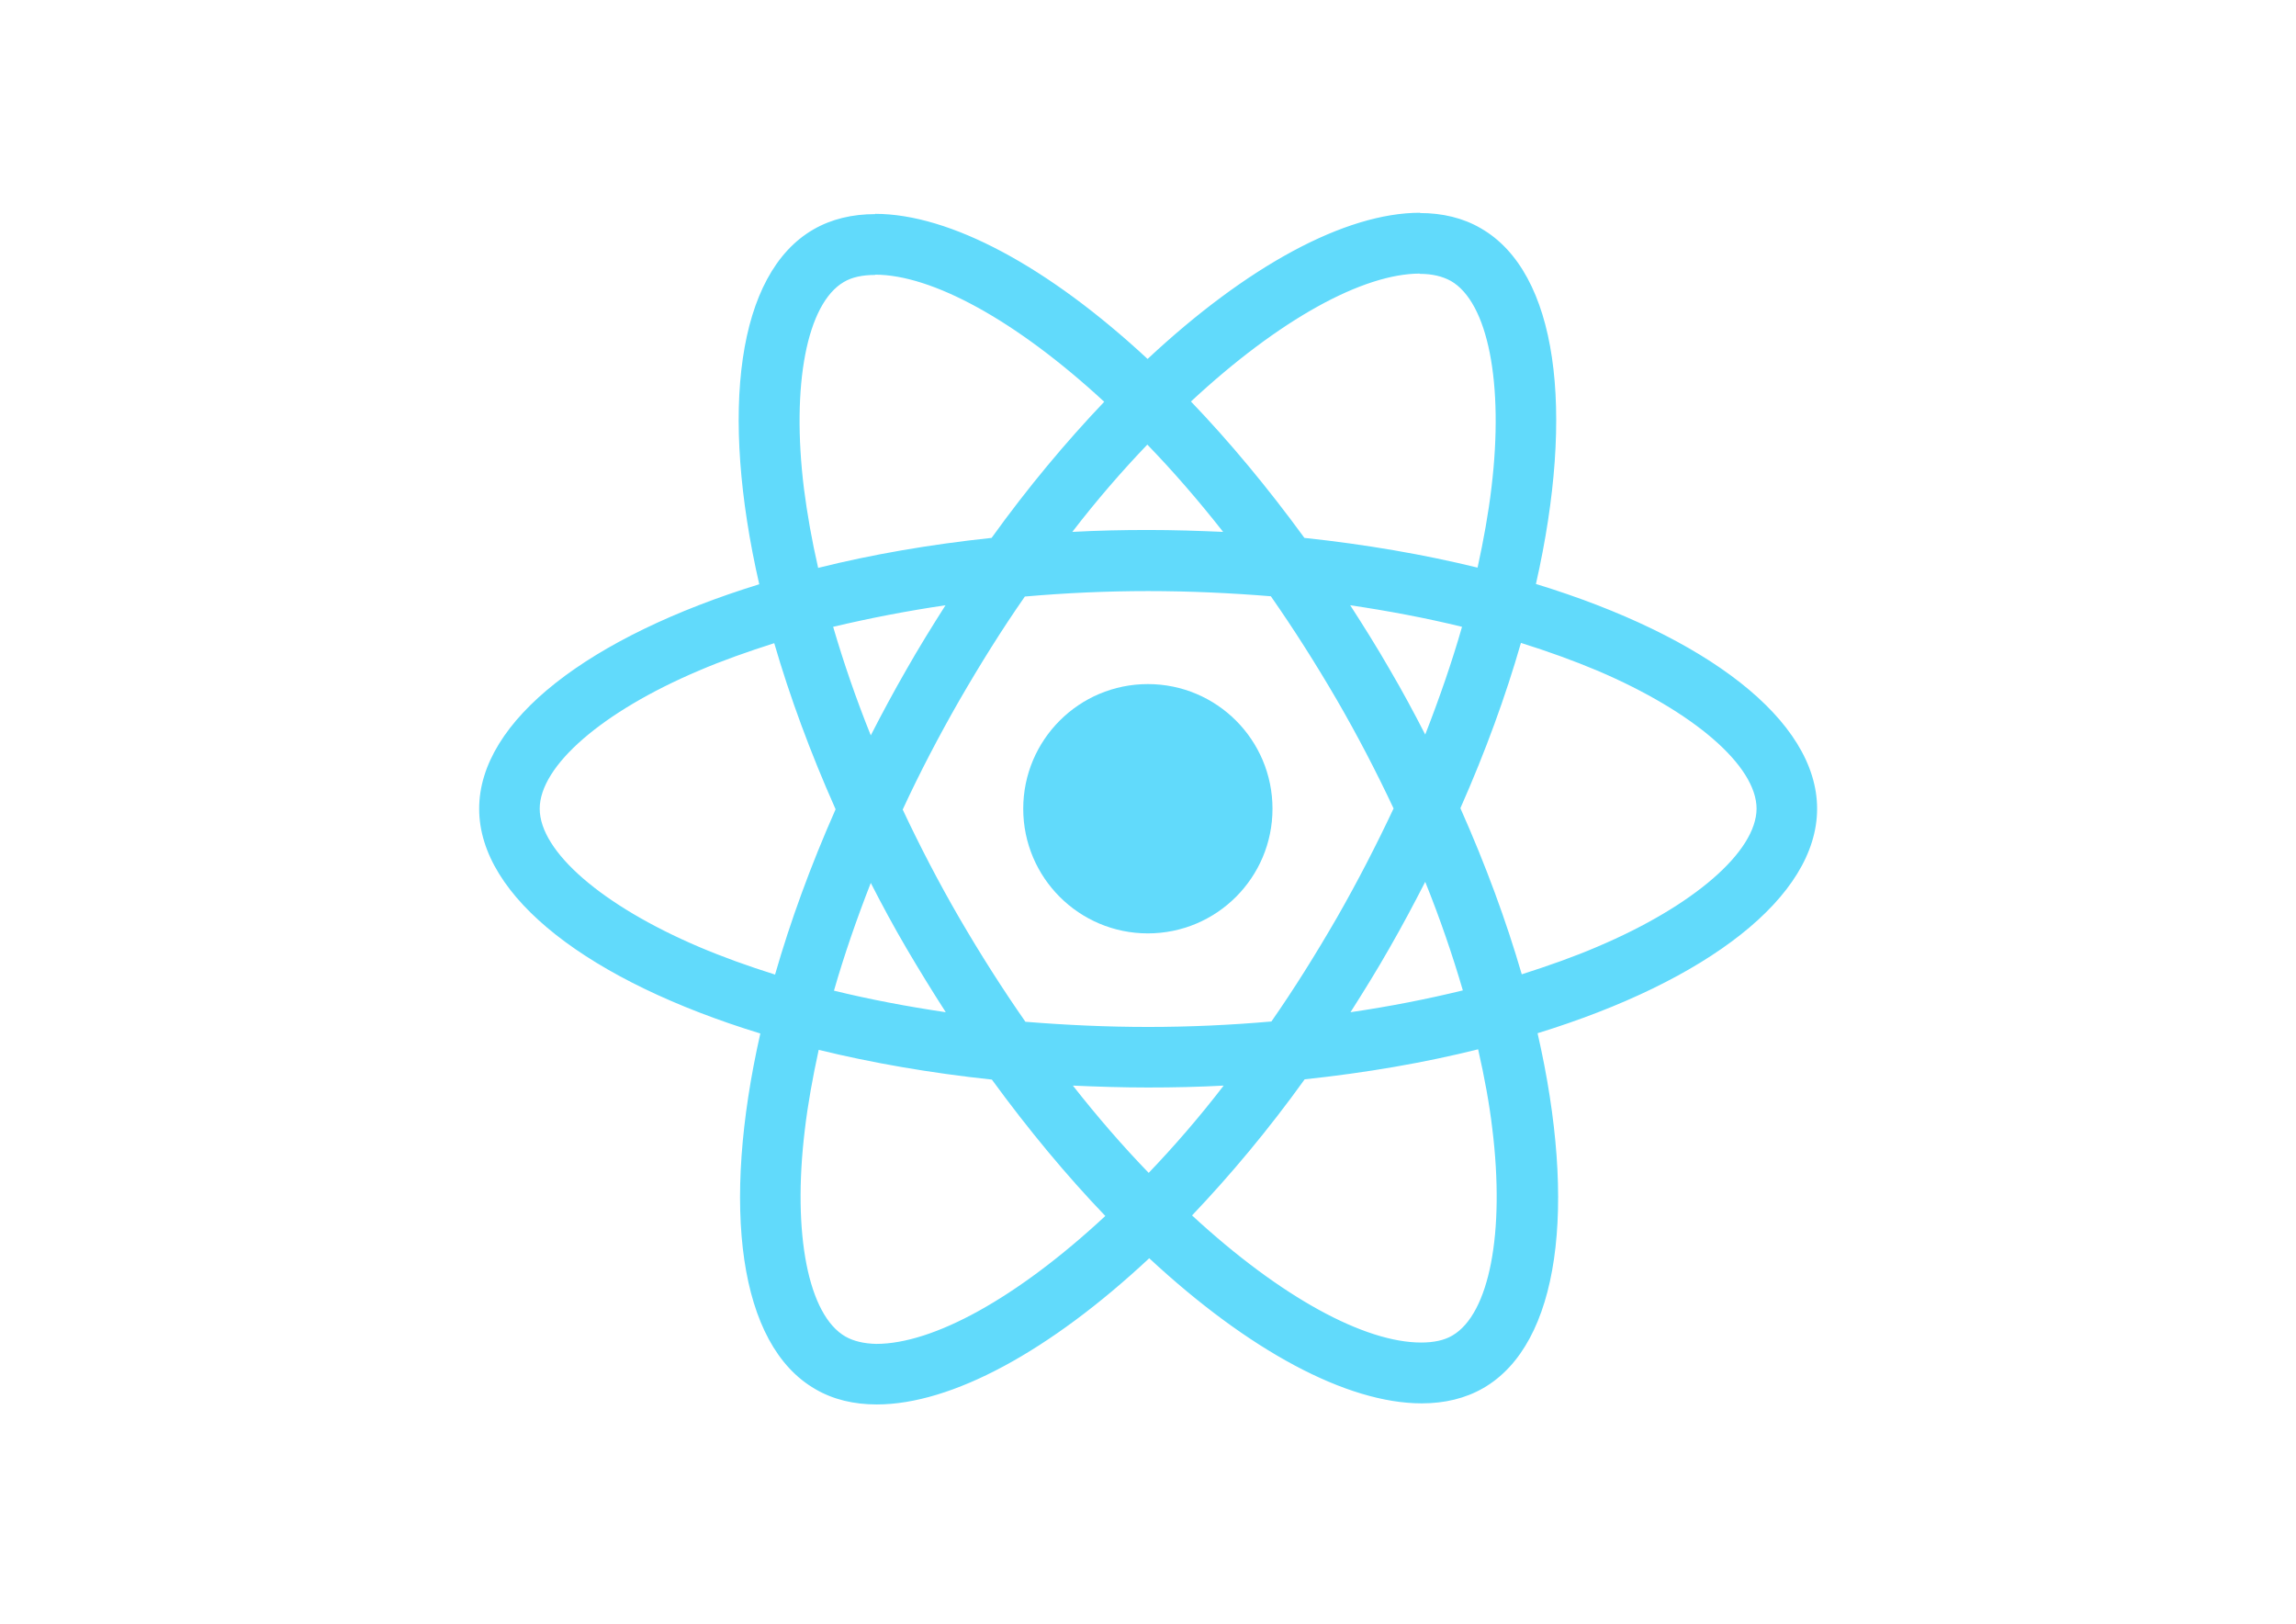
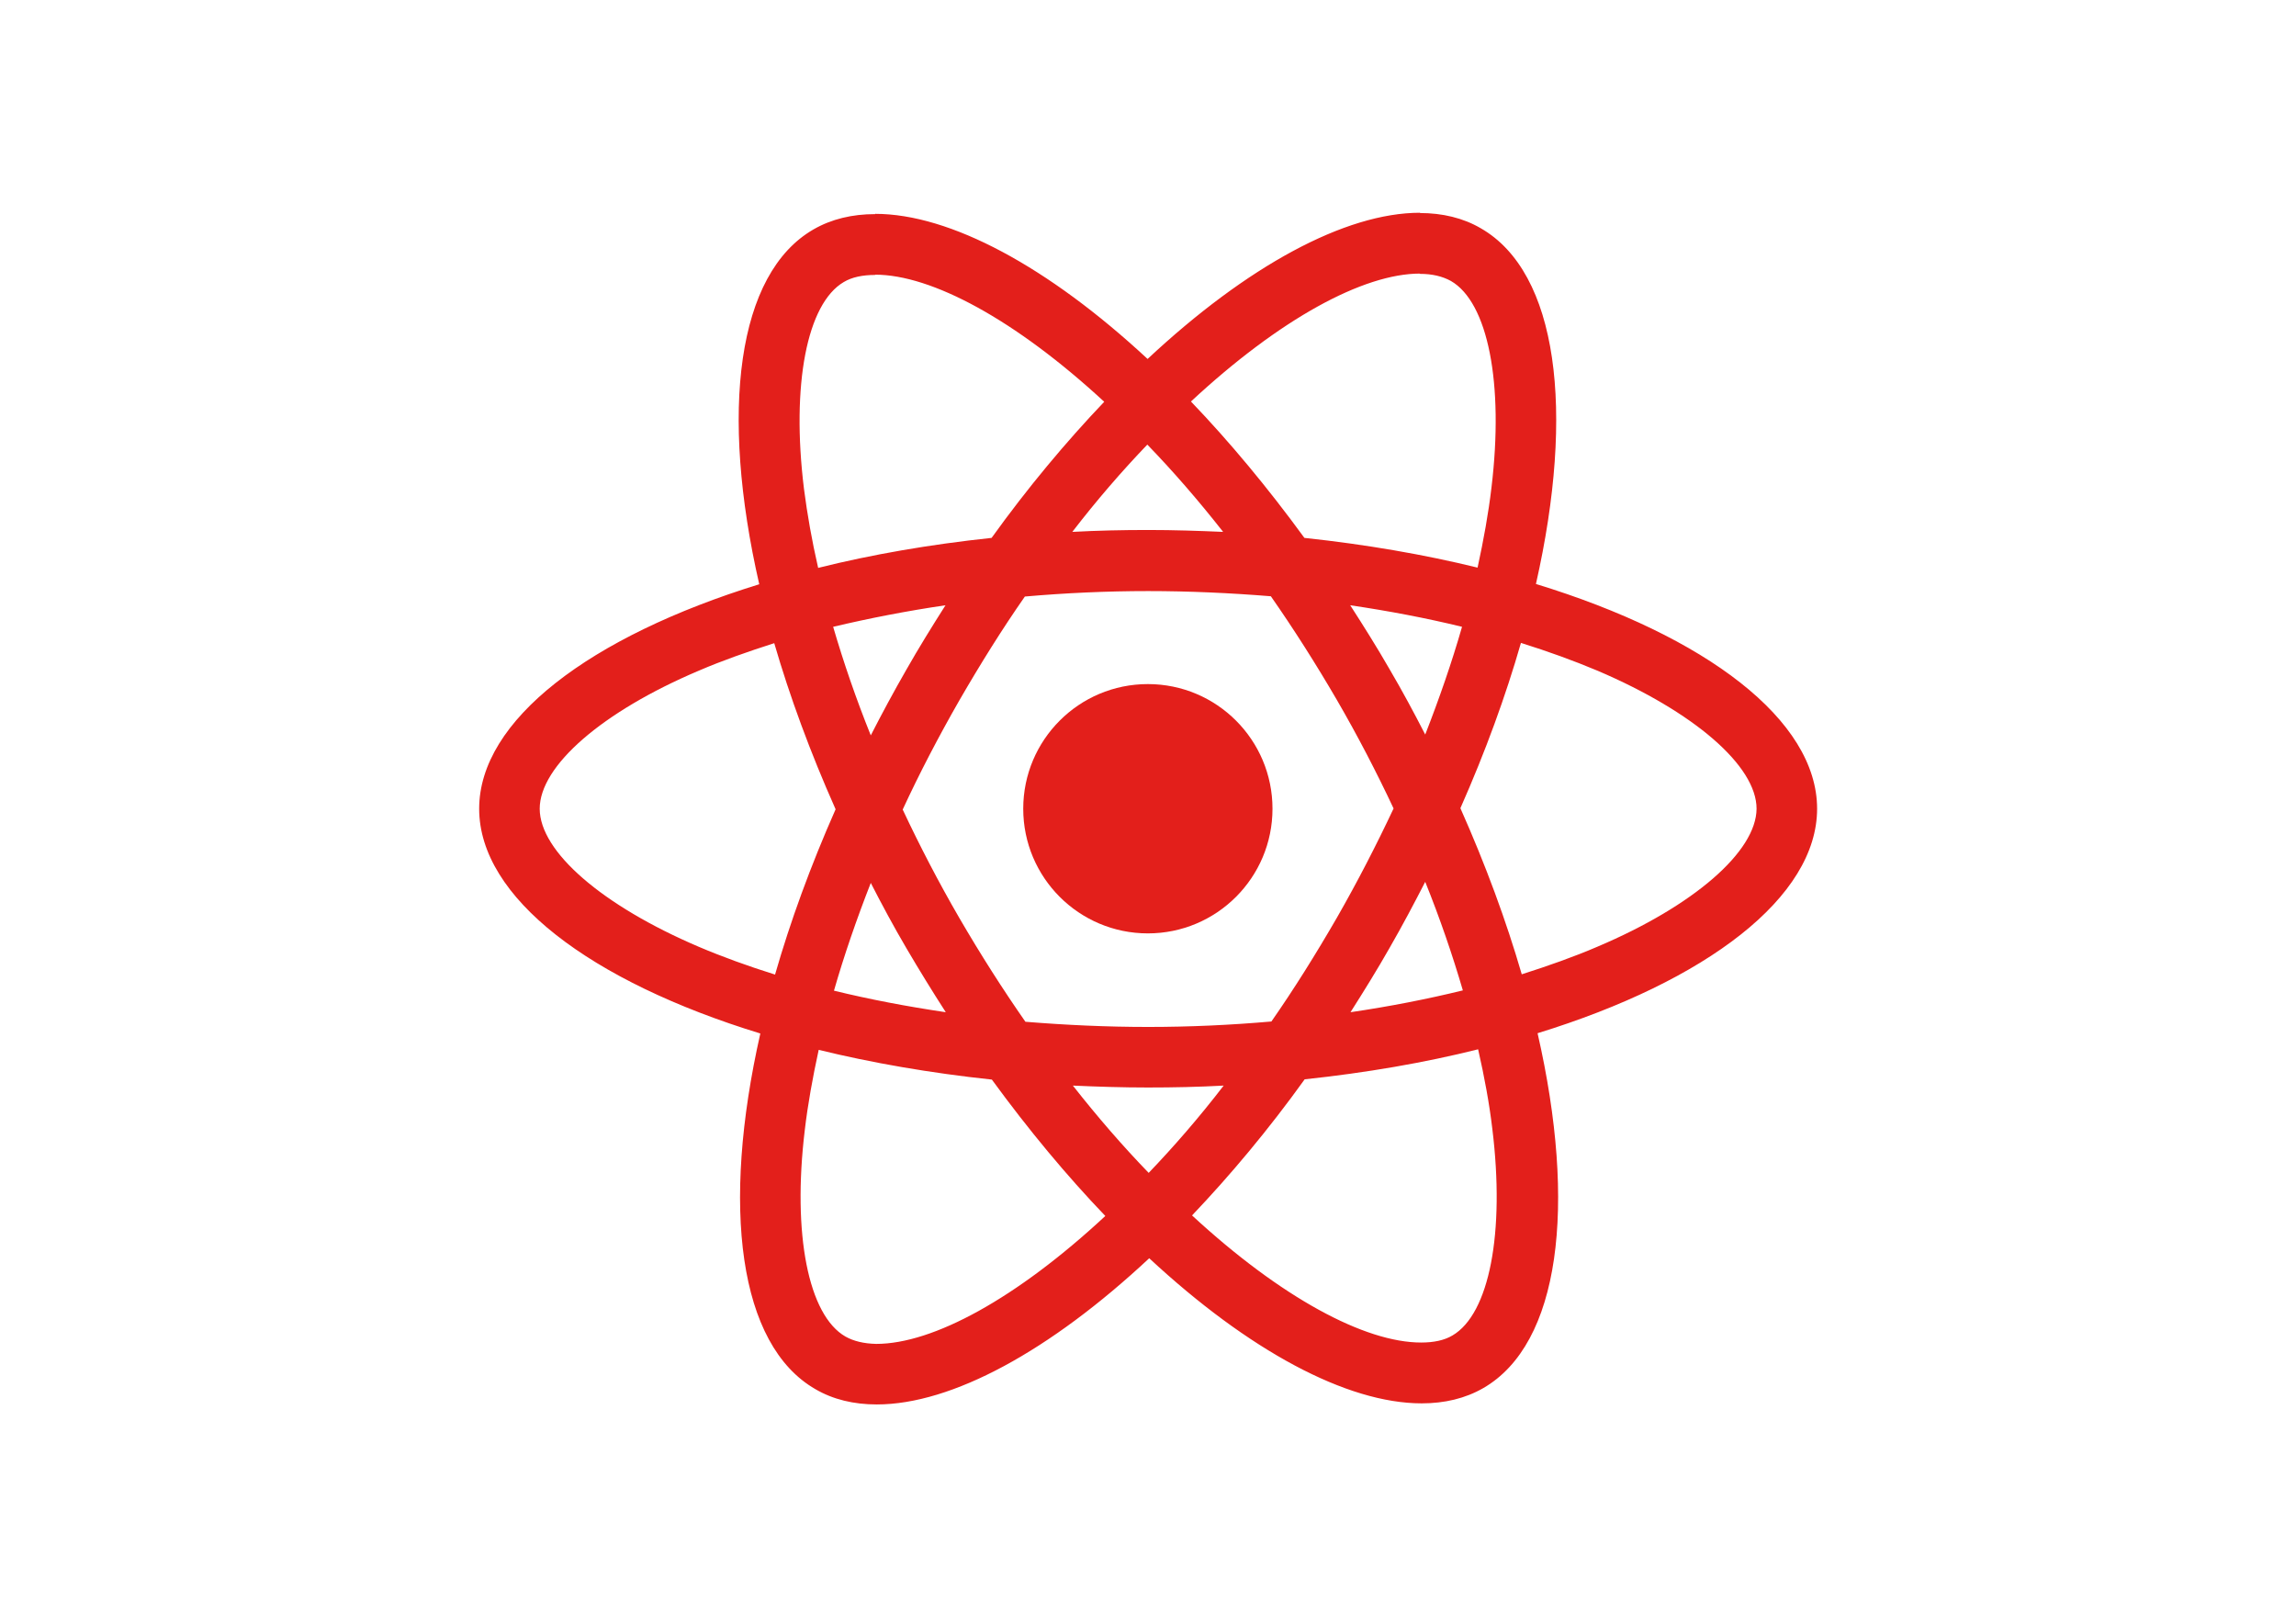
<svg xmlns="http://www.w3.org/2000/svg" viewBox="0 0 841.9 595.3">
-   <g fill="#61DAFB">
+   <g fill="#e31f1b">
    <path d="M666.3 296.5c0-32.5-40.7-63.3-103.1-82.4 14.4-63.6 8-114.2-20.2-130.4-6.5-3.8-14.1-5.6-22.4-5.6v22.3c4.6 0 8.3.9 11.4 2.6 13.6 7.8 19.5 37.5 14.9 75.7-1.1 9.4-2.9 19.3-5.1 29.4-19.6-4.8-41-8.5-63.5-10.9-13.5-18.5-27.5-35.3-41.6-50 32.6-30.3 63.2-46.9 84-46.9V78c-27.5 0-63.5 19.6-99.9 53.6-36.4-33.8-72.4-53.2-99.9-53.2v22.3c20.7 0 51.4 16.5 84 46.6-14 14.7-28 31.4-41.3 49.9-22.6 2.4-44 6.1-63.6 11-2.3-10-4-19.7-5.2-29-4.7-38.2 1.1-67.9 14.6-75.8 3-1.8 6.9-2.6 11.5-2.6V78.5c-8.4 0-16 1.8-22.6 5.6-28.1 16.2-34.4 66.7-19.9 130.1-62.2 19.2-102.7 49.9-102.7 82.3 0 32.5 40.7 63.3 103.1 82.4-14.4 63.6-8 114.2 20.2 130.4 6.5 3.8 14.1 5.6 22.5 5.6 27.5 0 63.5-19.6 99.9-53.6 36.4 33.8 72.4 53.2 99.9 53.2 8.4 0 16-1.8 22.6-5.6 28.1-16.2 34.4-66.7 19.9-130.1 62-19.1 102.5-49.9 102.5-82.3zm-130.2-66.7c-3.7 12.9-8.3 26.2-13.5 39.5-4.1-8-8.4-16-13.1-24-4.6-8-9.5-15.8-14.4-23.4 14.2 2.1 27.9 4.7 41 7.9zm-45.8 106.5c-7.8 13.5-15.8 26.3-24.1 38.2-14.9 1.3-30 2-45.2 2-15.1 0-30.2-.7-45-1.9-8.3-11.9-16.4-24.6-24.2-38-7.6-13.1-14.5-26.4-20.8-39.8 6.2-13.4 13.2-26.8 20.7-39.9 7.8-13.5 15.8-26.3 24.1-38.2 14.9-1.3 30-2 45.2-2 15.1 0 30.2.7 45 1.9 8.3 11.9 16.4 24.6 24.2 38 7.6 13.1 14.5 26.4 20.8 39.8-6.3 13.4-13.2 26.8-20.7 39.9zm32.3-13c5.4 13.4 10 26.8 13.8 39.8-13.1 3.2-26.9 5.9-41.2 8 4.9-7.7 9.8-15.6 14.4-23.7 4.6-8 8.9-16.1 13-24.1zM421.2 430c-9.3-9.6-18.6-20.3-27.8-32 9 .4 18.2.7 27.5.7 9.4 0 18.7-.2 27.8-.7-9 11.7-18.3 22.4-27.5 32zm-74.4-58.9c-14.2-2.1-27.9-4.7-41-7.9 3.7-12.9 8.3-26.2 13.5-39.5 4.1 8 8.4 16 13.1 24 4.7 8 9.5 15.8 14.4 23.4zM420.7 163c9.3 9.6 18.6 20.3 27.8 32-9-.4-18.2-.7-27.5-.7-9.4 0-18.7.2-27.8.7 9-11.7 18.3-22.4 27.5-32zm-74 58.9c-4.9 7.7-9.8 15.6-14.4 23.7-4.6 8-8.9 16-13 24-5.4-13.4-10-26.8-13.8-39.8 13.1-3.1 26.9-5.8 41.2-7.9zm-90.5 125.2c-35.4-15.1-58.3-34.9-58.3-50.6 0-15.7 22.9-35.6 58.3-50.6 8.6-3.7 18-7 27.7-10.1 5.7 19.6 13.2 40 22.5 60.9-9.2 20.8-16.6 41.1-22.2 60.6-9.9-3.1-19.3-6.5-28-10.2zM310 490c-13.6-7.8-19.5-37.5-14.9-75.7 1.1-9.4 2.9-19.3 5.1-29.4 19.6 4.8 41 8.5 63.5 10.9 13.5 18.5 27.5 35.3 41.6 50-32.6 30.3-63.2 46.9-84 46.9-4.5-.1-8.3-1-11.3-2.7zm237.2-76.2c4.7 38.2-1.1 67.9-14.6 75.8-3 1.8-6.9 2.6-11.5 2.6-20.7 0-51.4-16.5-84-46.6 14-14.7 28-31.4 41.3-49.9 22.6-2.4 44-6.1 63.6-11 2.3 10.1 4.1 19.8 5.2 29.1zm38.5-66.7c-8.6 3.7-18 7-27.7 10.1-5.7-19.6-13.2-40-22.5-60.9 9.2-20.8 16.6-41.1 22.2-60.6 9.9 3.1 19.3 6.5 28.1 10.2 35.4 15.1 58.3 34.9 58.3 50.6-.1 15.7-23 35.6-58.4 50.6zM320.8 78.4z" />
    <circle cx="420.9" cy="296.5" r="45.7" />
    <path d="M520.5 78.1z" />
  </g>
</svg>
